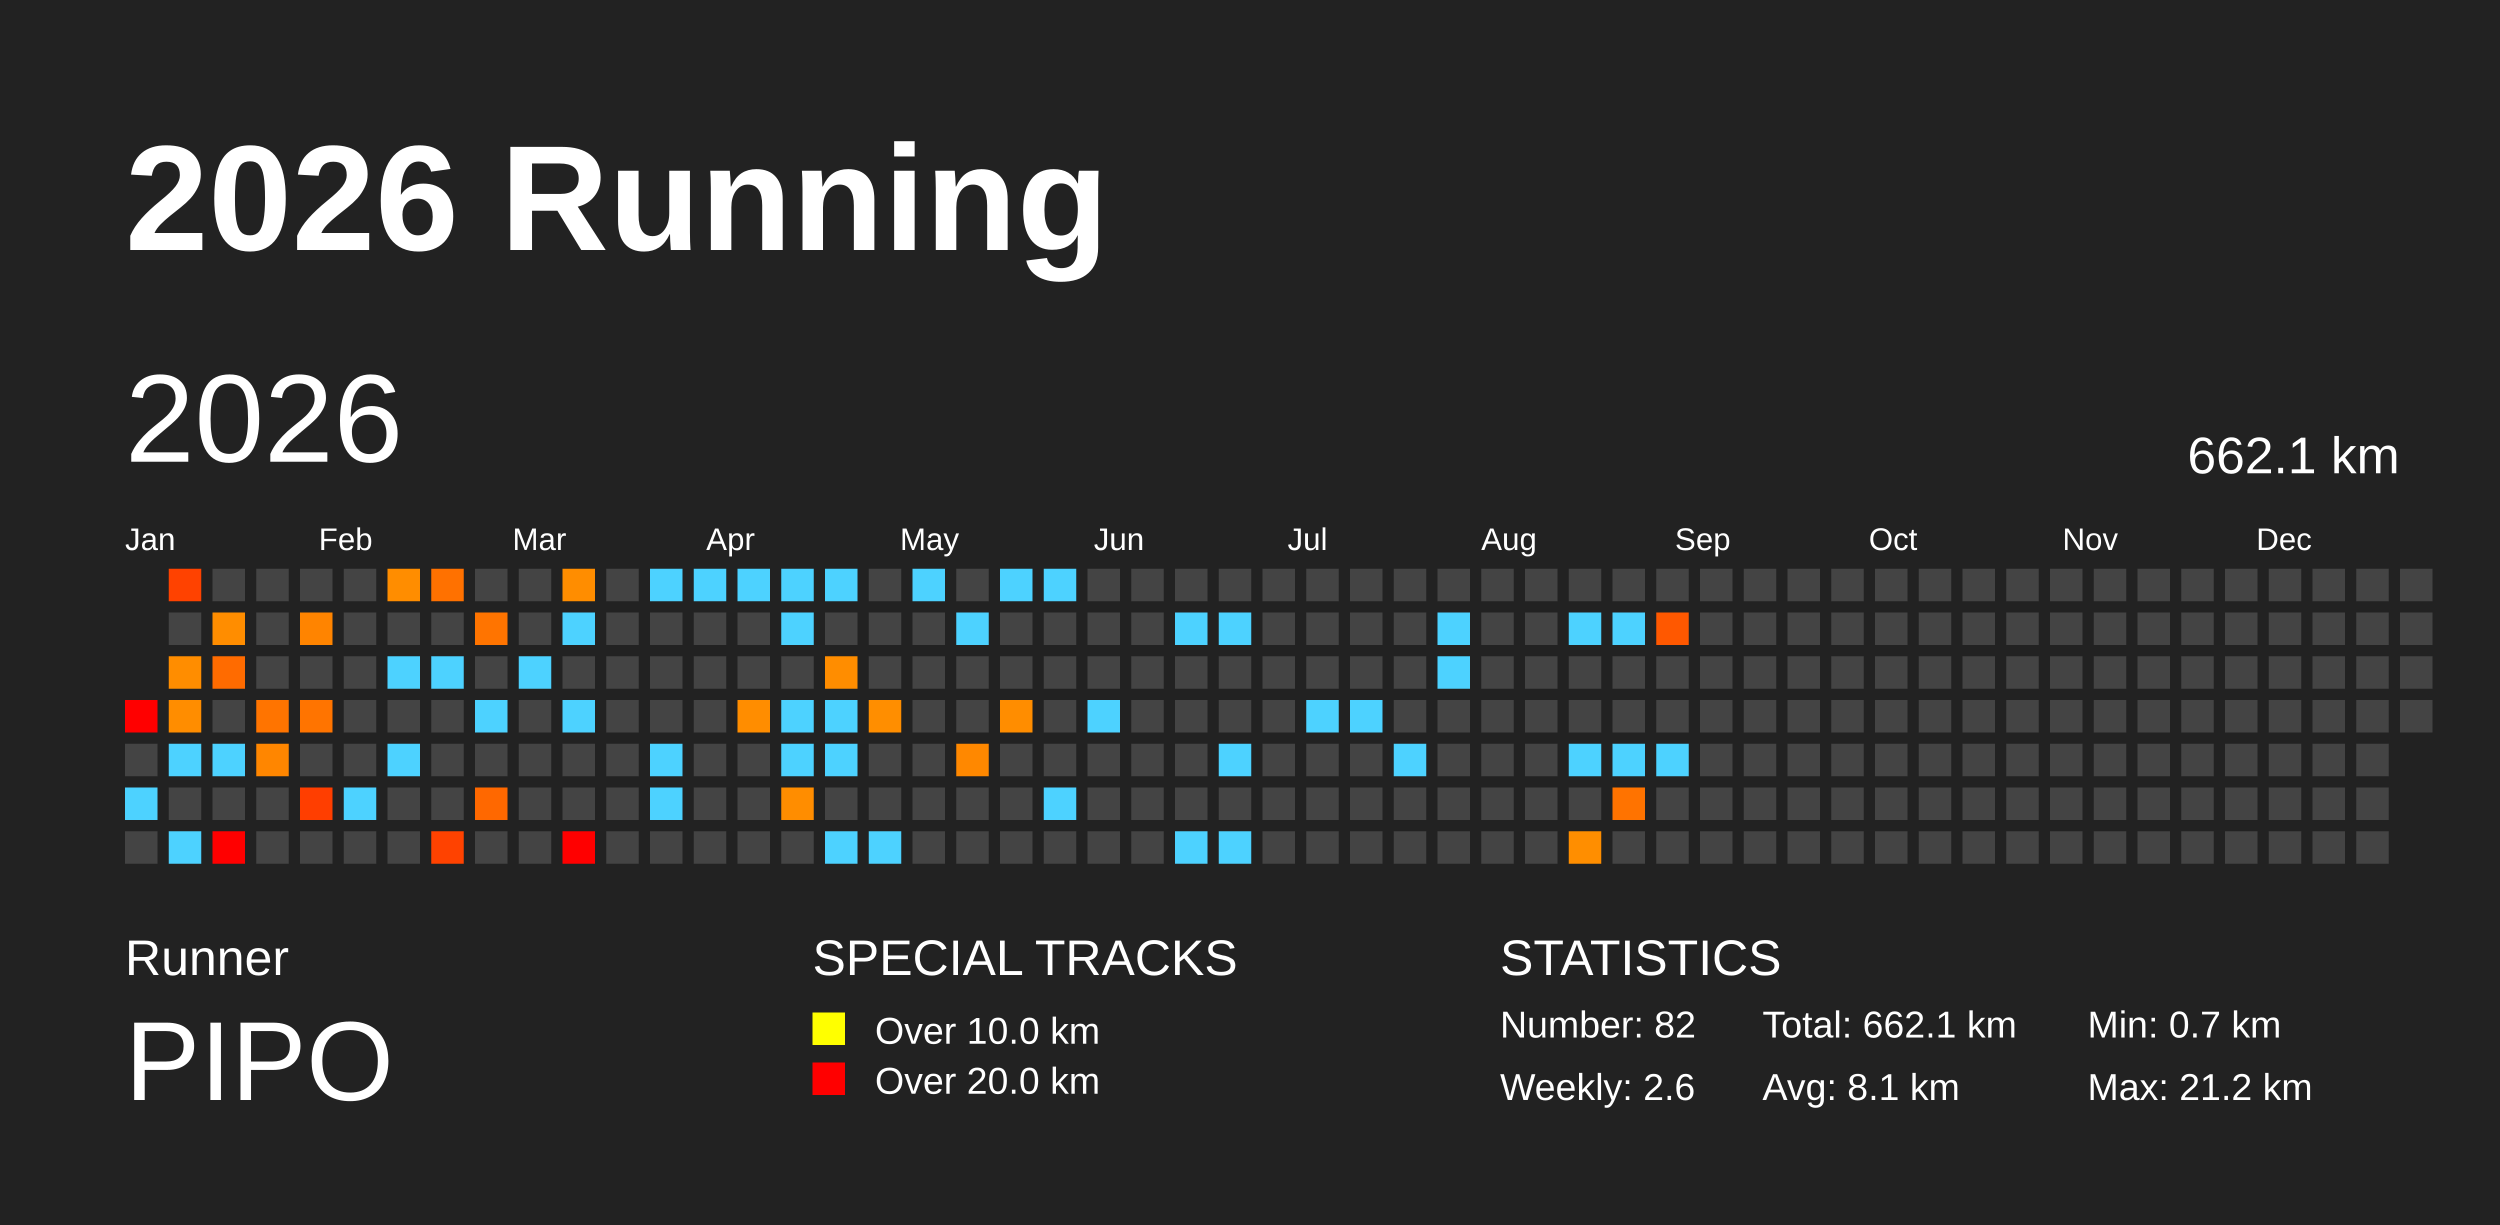
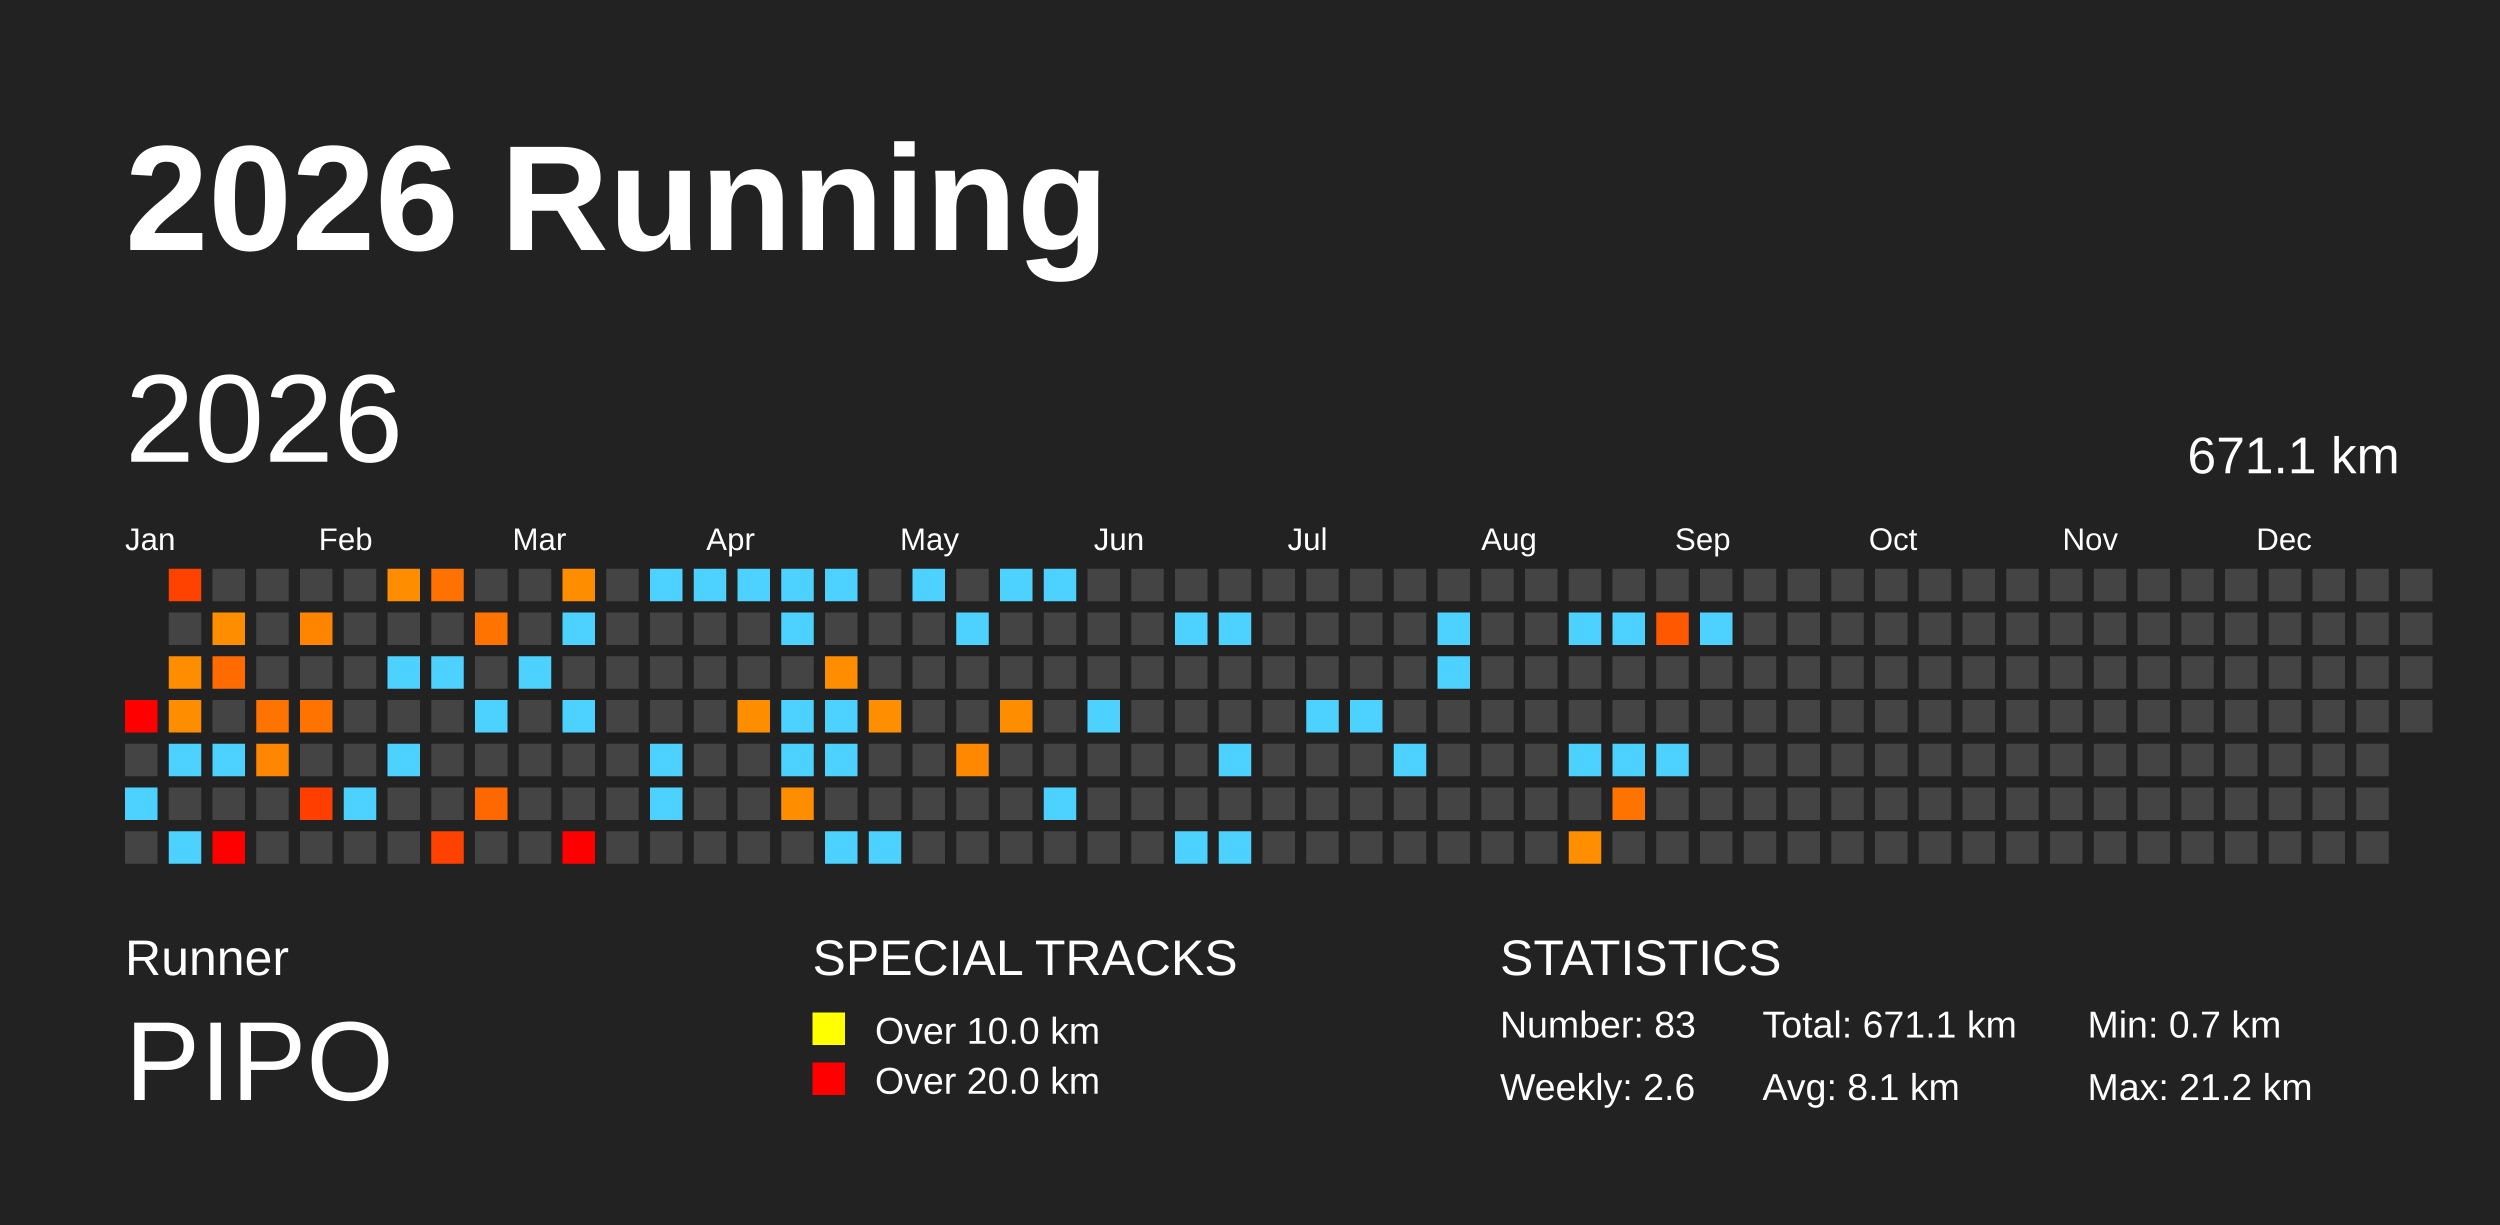
<svg xmlns="http://www.w3.org/2000/svg" baseProfile="full" height="98mm" version="1.1" viewBox="0,0,200,98" width="200mm">
  <defs />
  <rect fill="#222222" height="98" width="200" x="0" y="0" />
  <text fill="#FFFFFF" style="font-size:12px; font-family:Arial; font-weight:bold;" x="10" y="20">2026 Running</text>
  <text fill="#FFFFFF" style="font-size:4px; font-family:Arial" x="10" y="78">Runner</text>
  <text fill="#FFFFFF" style="font-size:9px; font-family:Arial" x="10" y="88">PIPO</text>
  <text fill="#FFFFFF" style="font-size:4px; font-family:Arial" x="65" y="78">SPECIAL TRACKS</text>
  <rect fill="yellow" height="2.6" width="2.6" x="65" y="81" />
  <text fill="#FFFFFF" style="font-size:3px; font-family:Arial" x="70" y="83.5">Over 10.0 km</text>
  <rect fill="red" height="2.6" width="2.6" x="65" y="85" />
  <text fill="#FFFFFF" style="font-size:3px; font-family:Arial" x="70" y="87.5">Over 20.0 km</text>
  <text fill="#FFFFFF" style="font-size:4px; font-family:Arial" x="120" y="78">STATISTICS</text>
-   <text fill="#FFFFFF" style="font-size:3px; font-family:Arial" x="120" y="83">Number: 82</text>
+   <text fill="#FFFFFF" style="font-size:3px; font-family:Arial" x="120" y="83">Number: 83</text>
  <text fill="#FFFFFF" style="font-size:3px; font-family:Arial" x="120" y="88">Weekly: 2.6</text>
-   <text fill="#FFFFFF" style="font-size:3px; font-family:Arial" x="141" y="83">Total: 662.1 km</text>
+   <text fill="#FFFFFF" style="font-size:3px; font-family:Arial" x="141" y="83">Total: 671.1 km</text>
  <text fill="#FFFFFF" style="font-size:3px; font-family:Arial" x="141" y="88">Avg: 8.1 km</text>
  <text fill="#FFFFFF" style="font-size:3px; font-family:Arial" x="167" y="83">Min: 0.7 km</text>
  <text fill="#FFFFFF" style="font-size:3px; font-family:Arial" x="167" y="88">Max: 21.2 km</text>
  <text dominant-baseline="hanging" fill="#FFFFFF" style="font-size:10.0px; font-family:Arial;" x="10" y="30">2026</text>
-   <text dominant-baseline="hanging" fill="#FFFFFF" style="font-size:4.125px; font-family:Arial;" x="175" y="35">662.1 km</text>
+   <text dominant-baseline="hanging" fill="#FFFFFF" style="font-size:4.125px; font-family:Arial;" x="175" y="35">671.1 km</text>
  <text fill="#FFFFFF" style="font-size:2.5px; font-family:Arial" x="10.0" y="44">Jan</text>
  <text fill="#FFFFFF" style="font-size:2.5px; font-family:Arial" x="25.5" y="44">Feb</text>
  <text fill="#FFFFFF" style="font-size:2.5px; font-family:Arial" x="41.0" y="44">Mar</text>
  <text fill="#FFFFFF" style="font-size:2.5px; font-family:Arial" x="56.5" y="44">Apr</text>
  <text fill="#FFFFFF" style="font-size:2.5px; font-family:Arial" x="72.0" y="44">May</text>
  <text fill="#FFFFFF" style="font-size:2.5px; font-family:Arial" x="87.5" y="44">Jun</text>
  <text fill="#FFFFFF" style="font-size:2.5px; font-family:Arial" x="103.0" y="44">Jul</text>
  <text fill="#FFFFFF" style="font-size:2.5px; font-family:Arial" x="118.5" y="44">Aug</text>
  <text fill="#FFFFFF" style="font-size:2.5px; font-family:Arial" x="134.0" y="44">Sep</text>
  <text fill="#FFFFFF" style="font-size:2.5px; font-family:Arial" x="149.5" y="44">Oct</text>
  <text fill="#FFFFFF" style="font-size:2.5px; font-family:Arial" x="165.0" y="44">Nov</text>
  <text fill="#FFFFFF" style="font-size:2.5px; font-family:Arial" x="180.5" y="44">Dec</text>
  <rect fill="red" height="2.6" width="2.6" x="10.0" y="56.0" />
  <rect fill="#444444" height="2.6" width="2.6" x="10.0" y="59.5" />
  <rect fill="#4dd2ff" height="2.6" width="2.6" x="10.0" y="63.0" />
  <rect fill="#444444" height="2.6" width="2.6" x="10.0" y="66.5" />
  <rect fill="#ff4200" height="2.6" width="2.6" x="13.5" y="45.5" />
  <rect fill="#444444" height="2.6" width="2.6" x="13.5" y="49.0" />
  <rect fill="#ff8d00" height="2.6" width="2.6" x="13.5" y="52.5" />
  <rect fill="#ff8d00" height="2.6" width="2.6" x="13.5" y="56.0" />
  <rect fill="#4dd2ff" height="2.6" width="2.6" x="13.5" y="59.5" />
  <rect fill="#444444" height="2.6" width="2.6" x="13.5" y="63.0" />
  <rect fill="#4dd2ff" height="2.6" width="2.6" x="13.5" y="66.5" />
  <rect fill="#444444" height="2.6" width="2.6" x="17.0" y="45.5" />
  <rect fill="#ff8d00" height="2.6" width="2.6" x="17.0" y="49.0" />
  <rect fill="#ff6b00" height="2.6" width="2.6" x="17.0" y="52.5" />
  <rect fill="#444444" height="2.6" width="2.6" x="17.0" y="56.0" />
  <rect fill="#4dd2ff" height="2.6" width="2.6" x="17.0" y="59.5" />
  <rect fill="#444444" height="2.6" width="2.6" x="17.0" y="63.0" />
  <rect fill="red" height="2.6" width="2.6" x="17.0" y="66.5" />
  <rect fill="#444444" height="2.6" width="2.6" x="20.5" y="45.5" />
  <rect fill="#444444" height="2.6" width="2.6" x="20.5" y="49.0" />
  <rect fill="#444444" height="2.6" width="2.6" x="20.5" y="52.5" />
  <rect fill="#ff7400" height="2.6" width="2.6" x="20.5" y="56.0" />
  <rect fill="#ff8600" height="2.6" width="2.6" x="20.5" y="59.5" />
  <rect fill="#444444" height="2.6" width="2.6" x="20.5" y="63.0" />
  <rect fill="#444444" height="2.6" width="2.6" x="20.5" y="66.5" />
  <rect fill="#444444" height="2.6" width="2.6" x="24.0" y="45.5" />
  <rect fill="#ff8400" height="2.6" width="2.6" x="24.0" y="49.0" />
  <rect fill="#444444" height="2.6" width="2.6" x="24.0" y="52.5" />
  <rect fill="#ff7400" height="2.6" width="2.6" x="24.0" y="56.0" />
  <rect fill="#444444" height="2.6" width="2.6" x="24.0" y="59.5" />
  <rect fill="#ff3e00" height="2.6" width="2.6" x="24.0" y="63.0" />
  <rect fill="#444444" height="2.6" width="2.6" x="24.0" y="66.5" />
  <rect fill="#444444" height="2.6" width="2.6" x="27.5" y="45.5" />
  <rect fill="#444444" height="2.6" width="2.6" x="27.5" y="49.0" />
  <rect fill="#444444" height="2.6" width="2.6" x="27.5" y="52.5" />
  <rect fill="#444444" height="2.6" width="2.6" x="27.5" y="56.0" />
  <rect fill="#444444" height="2.6" width="2.6" x="27.5" y="59.5" />
  <rect fill="#4dd2ff" height="2.6" width="2.6" x="27.5" y="63.0" />
  <rect fill="#444444" height="2.6" width="2.6" x="27.5" y="66.5" />
  <rect fill="#ff8d00" height="2.6" width="2.6" x="31.0" y="45.5" />
  <rect fill="#444444" height="2.6" width="2.6" x="31.0" y="49.0" />
  <rect fill="#4dd2ff" height="2.6" width="2.6" x="31.0" y="52.5" />
  <rect fill="#444444" height="2.6" width="2.6" x="31.0" y="56.0" />
  <rect fill="#4dd2ff" height="2.6" width="2.6" x="31.0" y="59.5" />
  <rect fill="#444444" height="2.6" width="2.6" x="31.0" y="63.0" />
  <rect fill="#444444" height="2.6" width="2.6" x="31.0" y="66.5" />
  <rect fill="#ff7100" height="2.6" width="2.6" x="34.5" y="45.5" />
  <rect fill="#444444" height="2.6" width="2.6" x="34.5" y="49.0" />
  <rect fill="#4dd2ff" height="2.6" width="2.6" x="34.5" y="52.5" />
  <rect fill="#444444" height="2.6" width="2.6" x="34.5" y="56.0" />
  <rect fill="#444444" height="2.6" width="2.6" x="34.5" y="59.5" />
  <rect fill="#444444" height="2.6" width="2.6" x="34.5" y="63.0" />
  <rect fill="#ff4200" height="2.6" width="2.6" x="34.5" y="66.5" />
  <rect fill="#444444" height="2.6" width="2.6" x="38.0" y="45.5" />
  <rect fill="#ff7400" height="2.6" width="2.6" x="38.0" y="49.0" />
  <rect fill="#444444" height="2.6" width="2.6" x="38.0" y="52.5" />
  <rect fill="#4dd2ff" height="2.6" width="2.6" x="38.0" y="56.0" />
  <rect fill="#444444" height="2.6" width="2.6" x="38.0" y="59.5" />
  <rect fill="#ff6800" height="2.6" width="2.6" x="38.0" y="63.0" />
  <rect fill="#444444" height="2.6" width="2.6" x="38.0" y="66.5" />
  <rect fill="#444444" height="2.6" width="2.6" x="41.5" y="45.5" />
  <rect fill="#444444" height="2.6" width="2.6" x="41.5" y="49.0" />
  <rect fill="#4dd2ff" height="2.6" width="2.6" x="41.5" y="52.5" />
  <rect fill="#444444" height="2.6" width="2.6" x="41.5" y="56.0" />
  <rect fill="#444444" height="2.6" width="2.6" x="41.5" y="59.5" />
  <rect fill="#444444" height="2.6" width="2.6" x="41.5" y="63.0" />
  <rect fill="#444444" height="2.6" width="2.6" x="41.5" y="66.5" />
  <rect fill="#ff8d00" height="2.6" width="2.6" x="45.0" y="45.5" />
  <rect fill="#4dd2ff" height="2.6" width="2.6" x="45.0" y="49.0" />
  <rect fill="#444444" height="2.6" width="2.6" x="45.0" y="52.5" />
  <rect fill="#4dd2ff" height="2.6" width="2.6" x="45.0" y="56.0" />
  <rect fill="#444444" height="2.6" width="2.6" x="45.0" y="59.5" />
  <rect fill="#444444" height="2.6" width="2.6" x="45.0" y="63.0" />
  <rect fill="red" height="2.6" width="2.6" x="45.0" y="66.5" />
  <rect fill="#444444" height="2.6" width="2.6" x="48.5" y="45.5" />
  <rect fill="#444444" height="2.6" width="2.6" x="48.5" y="49.0" />
  <rect fill="#444444" height="2.6" width="2.6" x="48.5" y="52.5" />
  <rect fill="#444444" height="2.6" width="2.6" x="48.5" y="56.0" />
  <rect fill="#444444" height="2.6" width="2.6" x="48.5" y="59.5" />
  <rect fill="#444444" height="2.6" width="2.6" x="48.5" y="63.0" />
  <rect fill="#444444" height="2.6" width="2.6" x="48.5" y="66.5" />
  <rect fill="#4dd2ff" height="2.6" width="2.6" x="52.0" y="45.5" />
  <rect fill="#444444" height="2.6" width="2.6" x="52.0" y="49.0" />
  <rect fill="#444444" height="2.6" width="2.6" x="52.0" y="52.5" />
  <rect fill="#444444" height="2.6" width="2.6" x="52.0" y="56.0" />
  <rect fill="#4dd2ff" height="2.6" width="2.6" x="52.0" y="59.5" />
  <rect fill="#4dd2ff" height="2.6" width="2.6" x="52.0" y="63.0" />
  <rect fill="#444444" height="2.6" width="2.6" x="52.0" y="66.5" />
  <rect fill="#4dd2ff" height="2.6" width="2.6" x="55.5" y="45.5" />
  <rect fill="#444444" height="2.6" width="2.6" x="55.5" y="49.0" />
  <rect fill="#444444" height="2.6" width="2.6" x="55.5" y="52.5" />
  <rect fill="#444444" height="2.6" width="2.6" x="55.5" y="56.0" />
  <rect fill="#444444" height="2.6" width="2.6" x="55.5" y="59.5" />
  <rect fill="#444444" height="2.6" width="2.6" x="55.5" y="63.0" />
  <rect fill="#444444" height="2.6" width="2.6" x="55.5" y="66.5" />
  <rect fill="#4dd2ff" height="2.6" width="2.6" x="59.0" y="45.5" />
  <rect fill="#444444" height="2.6" width="2.6" x="59.0" y="49.0" />
  <rect fill="#444444" height="2.6" width="2.6" x="59.0" y="52.5" />
  <rect fill="#ff8d00" height="2.6" width="2.6" x="59.0" y="56.0" />
  <rect fill="#444444" height="2.6" width="2.6" x="59.0" y="59.5" />
  <rect fill="#444444" height="2.6" width="2.6" x="59.0" y="63.0" />
  <rect fill="#444444" height="2.6" width="2.6" x="59.0" y="66.5" />
  <rect fill="#4dd2ff" height="2.6" width="2.6" x="62.5" y="45.5" />
  <rect fill="#4dd2ff" height="2.6" width="2.6" x="62.5" y="49.0" />
  <rect fill="#444444" height="2.6" width="2.6" x="62.5" y="52.5" />
  <rect fill="#4dd2ff" height="2.6" width="2.6" x="62.5" y="56.0" />
  <rect fill="#4dd2ff" height="2.6" width="2.6" x="62.5" y="59.5" />
  <rect fill="#ff8d00" height="2.6" width="2.6" x="62.5" y="63.0" />
  <rect fill="#444444" height="2.6" width="2.6" x="62.5" y="66.5" />
  <rect fill="#4dd2ff" height="2.6" width="2.6" x="66.0" y="45.5" />
  <rect fill="#444444" height="2.6" width="2.6" x="66.0" y="49.0" />
  <rect fill="#ff8d00" height="2.6" width="2.6" x="66.0" y="52.5" />
  <rect fill="#4dd2ff" height="2.6" width="2.6" x="66.0" y="56.0" />
  <rect fill="#4dd2ff" height="2.6" width="2.6" x="66.0" y="59.5" />
  <rect fill="#444444" height="2.6" width="2.6" x="66.0" y="63.0" />
  <rect fill="#4dd2ff" height="2.6" width="2.6" x="66.0" y="66.5" />
  <rect fill="#444444" height="2.6" width="2.6" x="69.5" y="45.5" />
  <rect fill="#444444" height="2.6" width="2.6" x="69.5" y="49.0" />
  <rect fill="#444444" height="2.6" width="2.6" x="69.5" y="52.5" />
  <rect fill="#ff8e00" height="2.6" width="2.6" x="69.5" y="56.0" />
  <rect fill="#444444" height="2.6" width="2.6" x="69.5" y="59.5" />
  <rect fill="#444444" height="2.6" width="2.6" x="69.5" y="63.0" />
  <rect fill="#4dd2ff" height="2.6" width="2.6" x="69.5" y="66.5" />
  <rect fill="#4dd2ff" height="2.6" width="2.6" x="73.0" y="45.5" />
  <rect fill="#444444" height="2.6" width="2.6" x="73.0" y="49.0" />
  <rect fill="#444444" height="2.6" width="2.6" x="73.0" y="52.5" />
  <rect fill="#444444" height="2.6" width="2.6" x="73.0" y="56.0" />
  <rect fill="#444444" height="2.6" width="2.6" x="73.0" y="59.5" />
  <rect fill="#444444" height="2.6" width="2.6" x="73.0" y="63.0" />
  <rect fill="#444444" height="2.6" width="2.6" x="73.0" y="66.5" />
  <rect fill="#444444" height="2.6" width="2.6" x="76.5" y="45.5" />
  <rect fill="#4dd2ff" height="2.6" width="2.6" x="76.5" y="49.0" />
  <rect fill="#444444" height="2.6" width="2.6" x="76.5" y="52.5" />
  <rect fill="#444444" height="2.6" width="2.6" x="76.5" y="56.0" />
  <rect fill="#ff8800" height="2.6" width="2.6" x="76.5" y="59.5" />
  <rect fill="#444444" height="2.6" width="2.6" x="76.5" y="63.0" />
  <rect fill="#444444" height="2.6" width="2.6" x="76.5" y="66.5" />
  <rect fill="#4dd2ff" height="2.6" width="2.6" x="80.0" y="45.5" />
  <rect fill="#444444" height="2.6" width="2.6" x="80.0" y="49.0" />
  <rect fill="#444444" height="2.6" width="2.6" x="80.0" y="52.5" />
  <rect fill="#ff8d00" height="2.6" width="2.6" x="80.0" y="56.0" />
  <rect fill="#444444" height="2.6" width="2.6" x="80.0" y="59.5" />
  <rect fill="#444444" height="2.6" width="2.6" x="80.0" y="63.0" />
  <rect fill="#444444" height="2.6" width="2.6" x="80.0" y="66.5" />
  <rect fill="#4dd2ff" height="2.6" width="2.6" x="83.5" y="45.5" />
  <rect fill="#444444" height="2.6" width="2.6" x="83.5" y="49.0" />
  <rect fill="#444444" height="2.6" width="2.6" x="83.5" y="52.5" />
  <rect fill="#444444" height="2.6" width="2.6" x="83.5" y="56.0" />
  <rect fill="#444444" height="2.6" width="2.6" x="83.5" y="59.5" />
  <rect fill="#4dd2ff" height="2.6" width="2.6" x="83.5" y="63.0" />
  <rect fill="#444444" height="2.6" width="2.6" x="83.5" y="66.5" />
  <rect fill="#444444" height="2.6" width="2.6" x="87.0" y="45.5" />
  <rect fill="#444444" height="2.6" width="2.6" x="87.0" y="49.0" />
  <rect fill="#444444" height="2.6" width="2.6" x="87.0" y="52.5" />
  <rect fill="#4dd2ff" height="2.6" width="2.6" x="87.0" y="56.0" />
  <rect fill="#444444" height="2.6" width="2.6" x="87.0" y="59.5" />
  <rect fill="#444444" height="2.6" width="2.6" x="87.0" y="63.0" />
  <rect fill="#444444" height="2.6" width="2.6" x="87.0" y="66.5" />
  <rect fill="#444444" height="2.6" width="2.6" x="90.5" y="45.5" />
  <rect fill="#444444" height="2.6" width="2.6" x="90.5" y="49.0" />
  <rect fill="#444444" height="2.6" width="2.6" x="90.5" y="52.5" />
  <rect fill="#444444" height="2.6" width="2.6" x="90.5" y="56.0" />
  <rect fill="#444444" height="2.6" width="2.6" x="90.5" y="59.5" />
  <rect fill="#444444" height="2.6" width="2.6" x="90.5" y="63.0" />
  <rect fill="#444444" height="2.6" width="2.6" x="90.5" y="66.5" />
  <rect fill="#444444" height="2.6" width="2.6" x="94.0" y="45.5" />
  <rect fill="#4dd2ff" height="2.6" width="2.6" x="94.0" y="49.0" />
  <rect fill="#444444" height="2.6" width="2.6" x="94.0" y="52.5" />
  <rect fill="#444444" height="2.6" width="2.6" x="94.0" y="56.0" />
  <rect fill="#444444" height="2.6" width="2.6" x="94.0" y="59.5" />
  <rect fill="#444444" height="2.6" width="2.6" x="94.0" y="63.0" />
  <rect fill="#4dd2ff" height="2.6" width="2.6" x="94.0" y="66.5" />
  <rect fill="#444444" height="2.6" width="2.6" x="97.5" y="45.5" />
  <rect fill="#4dd2ff" height="2.6" width="2.6" x="97.5" y="49.0" />
  <rect fill="#444444" height="2.6" width="2.6" x="97.5" y="52.5" />
  <rect fill="#444444" height="2.6" width="2.6" x="97.5" y="56.0" />
  <rect fill="#4dd2ff" height="2.6" width="2.6" x="97.5" y="59.5" />
  <rect fill="#444444" height="2.6" width="2.6" x="97.5" y="63.0" />
  <rect fill="#4dd2ff" height="2.6" width="2.6" x="97.5" y="66.5" />
  <rect fill="#444444" height="2.6" width="2.6" x="101.0" y="45.5" />
  <rect fill="#444444" height="2.6" width="2.6" x="101.0" y="49.0" />
  <rect fill="#444444" height="2.6" width="2.6" x="101.0" y="52.5" />
  <rect fill="#444444" height="2.6" width="2.6" x="101.0" y="56.0" />
  <rect fill="#444444" height="2.6" width="2.6" x="101.0" y="59.5" />
  <rect fill="#444444" height="2.6" width="2.6" x="101.0" y="63.0" />
  <rect fill="#444444" height="2.6" width="2.6" x="101.0" y="66.5" />
  <rect fill="#444444" height="2.6" width="2.6" x="104.5" y="45.5" />
  <rect fill="#444444" height="2.6" width="2.6" x="104.5" y="49.0" />
  <rect fill="#444444" height="2.6" width="2.6" x="104.5" y="52.5" />
  <rect fill="#4dd2ff" height="2.6" width="2.6" x="104.5" y="56.0" />
  <rect fill="#444444" height="2.6" width="2.6" x="104.5" y="59.5" />
  <rect fill="#444444" height="2.6" width="2.6" x="104.5" y="63.0" />
  <rect fill="#444444" height="2.6" width="2.6" x="104.5" y="66.5" />
  <rect fill="#444444" height="2.6" width="2.6" x="108.0" y="45.5" />
  <rect fill="#444444" height="2.6" width="2.6" x="108.0" y="49.0" />
  <rect fill="#444444" height="2.6" width="2.6" x="108.0" y="52.5" />
  <rect fill="#4dd2ff" height="2.6" width="2.6" x="108.0" y="56.0" />
  <rect fill="#444444" height="2.6" width="2.6" x="108.0" y="59.5" />
  <rect fill="#444444" height="2.6" width="2.6" x="108.0" y="63.0" />
  <rect fill="#444444" height="2.6" width="2.6" x="108.0" y="66.5" />
  <rect fill="#444444" height="2.6" width="2.6" x="111.5" y="45.5" />
  <rect fill="#444444" height="2.6" width="2.6" x="111.5" y="49.0" />
  <rect fill="#444444" height="2.6" width="2.6" x="111.5" y="52.5" />
  <rect fill="#444444" height="2.6" width="2.6" x="111.5" y="56.0" />
  <rect fill="#4dd2ff" height="2.6" width="2.6" x="111.5" y="59.5" />
  <rect fill="#444444" height="2.6" width="2.6" x="111.5" y="63.0" />
  <rect fill="#444444" height="2.6" width="2.6" x="111.5" y="66.5" />
  <rect fill="#444444" height="2.6" width="2.6" x="115.0" y="45.5" />
  <rect fill="#4dd2ff" height="2.6" width="2.6" x="115.0" y="49.0" />
  <rect fill="#4dd2ff" height="2.6" width="2.6" x="115.0" y="52.5" />
  <rect fill="#444444" height="2.6" width="2.6" x="115.0" y="56.0" />
  <rect fill="#444444" height="2.6" width="2.6" x="115.0" y="59.5" />
  <rect fill="#444444" height="2.6" width="2.6" x="115.0" y="63.0" />
  <rect fill="#444444" height="2.6" width="2.6" x="115.0" y="66.5" />
  <rect fill="#444444" height="2.6" width="2.6" x="118.5" y="45.5" />
  <rect fill="#444444" height="2.6" width="2.6" x="118.5" y="49.0" />
  <rect fill="#444444" height="2.6" width="2.6" x="118.5" y="52.5" />
  <rect fill="#444444" height="2.6" width="2.6" x="118.5" y="56.0" />
  <rect fill="#444444" height="2.6" width="2.6" x="118.5" y="59.5" />
  <rect fill="#444444" height="2.6" width="2.6" x="118.5" y="63.0" />
  <rect fill="#444444" height="2.6" width="2.6" x="118.5" y="66.5" />
  <rect fill="#444444" height="2.6" width="2.6" x="122.0" y="45.5" />
  <rect fill="#444444" height="2.6" width="2.6" x="122.0" y="49.0" />
  <rect fill="#444444" height="2.6" width="2.6" x="122.0" y="52.5" />
  <rect fill="#444444" height="2.6" width="2.6" x="122.0" y="56.0" />
  <rect fill="#444444" height="2.6" width="2.6" x="122.0" y="59.5" />
  <rect fill="#444444" height="2.6" width="2.6" x="122.0" y="63.0" />
  <rect fill="#444444" height="2.6" width="2.6" x="122.0" y="66.5" />
  <rect fill="#444444" height="2.6" width="2.6" x="125.5" y="45.5" />
  <rect fill="#4dd2ff" height="2.6" width="2.6" x="125.5" y="49.0" />
  <rect fill="#444444" height="2.6" width="2.6" x="125.5" y="52.5" />
  <rect fill="#444444" height="2.6" width="2.6" x="125.5" y="56.0" />
  <rect fill="#4dd2ff" height="2.6" width="2.6" x="125.5" y="59.5" />
  <rect fill="#444444" height="2.6" width="2.6" x="125.5" y="63.0" />
  <rect fill="#ff8e00" height="2.6" width="2.6" x="125.5" y="66.5" />
  <rect fill="#444444" height="2.6" width="2.6" x="129.0" y="45.5" />
  <rect fill="#4dd2ff" height="2.6" width="2.6" x="129.0" y="49.0" />
  <rect fill="#444444" height="2.6" width="2.6" x="129.0" y="52.5" />
  <rect fill="#444444" height="2.6" width="2.6" x="129.0" y="56.0" />
  <rect fill="#4dd2ff" height="2.6" width="2.6" x="129.0" y="59.5" />
  <rect fill="#ff7300" height="2.6" width="2.6" x="129.0" y="63.0" />
  <rect fill="#444444" height="2.6" width="2.6" x="129.0" y="66.5" />
  <rect fill="#444444" height="2.6" width="2.6" x="132.5" y="45.5" />
  <rect fill="#ff5800" height="2.6" width="2.6" x="132.5" y="49.0" />
  <rect fill="#444444" height="2.6" width="2.6" x="132.5" y="52.5" />
  <rect fill="#444444" height="2.6" width="2.6" x="132.5" y="56.0" />
  <rect fill="#4dd2ff" height="2.6" width="2.6" x="132.5" y="59.5" />
  <rect fill="#444444" height="2.6" width="2.6" x="132.5" y="63.0" />
  <rect fill="#444444" height="2.6" width="2.6" x="132.5" y="66.5" />
  <rect fill="#444444" height="2.6" width="2.6" x="136.0" y="45.5" />
-   <rect fill="#444444" height="2.6" width="2.6" x="136.0" y="49.0" />
+   <rect fill="#4dd2ff" height="2.6" width="2.6" x="136.0" y="49.0" />
  <rect fill="#444444" height="2.6" width="2.6" x="136.0" y="52.5" />
  <rect fill="#444444" height="2.6" width="2.6" x="136.0" y="56.0" />
  <rect fill="#444444" height="2.6" width="2.6" x="136.0" y="59.5" />
  <rect fill="#444444" height="2.6" width="2.6" x="136.0" y="63.0" />
  <rect fill="#444444" height="2.6" width="2.6" x="136.0" y="66.5" />
  <rect fill="#444444" height="2.6" width="2.6" x="139.5" y="45.5" />
  <rect fill="#444444" height="2.6" width="2.6" x="139.5" y="49.0" />
  <rect fill="#444444" height="2.6" width="2.6" x="139.5" y="52.5" />
  <rect fill="#444444" height="2.6" width="2.6" x="139.5" y="56.0" />
  <rect fill="#444444" height="2.6" width="2.6" x="139.5" y="59.5" />
  <rect fill="#444444" height="2.6" width="2.6" x="139.5" y="63.0" />
  <rect fill="#444444" height="2.6" width="2.6" x="139.5" y="66.5" />
  <rect fill="#444444" height="2.6" width="2.6" x="143.0" y="45.5" />
  <rect fill="#444444" height="2.6" width="2.6" x="143.0" y="49.0" />
  <rect fill="#444444" height="2.6" width="2.6" x="143.0" y="52.5" />
  <rect fill="#444444" height="2.6" width="2.6" x="143.0" y="56.0" />
  <rect fill="#444444" height="2.6" width="2.6" x="143.0" y="59.5" />
  <rect fill="#444444" height="2.6" width="2.6" x="143.0" y="63.0" />
  <rect fill="#444444" height="2.6" width="2.6" x="143.0" y="66.5" />
  <rect fill="#444444" height="2.6" width="2.6" x="146.5" y="45.5" />
  <rect fill="#444444" height="2.6" width="2.6" x="146.5" y="49.0" />
  <rect fill="#444444" height="2.6" width="2.6" x="146.5" y="52.5" />
  <rect fill="#444444" height="2.6" width="2.6" x="146.5" y="56.0" />
  <rect fill="#444444" height="2.6" width="2.6" x="146.5" y="59.5" />
  <rect fill="#444444" height="2.6" width="2.6" x="146.5" y="63.0" />
  <rect fill="#444444" height="2.6" width="2.6" x="146.5" y="66.5" />
  <rect fill="#444444" height="2.6" width="2.6" x="150.0" y="45.5" />
  <rect fill="#444444" height="2.6" width="2.6" x="150.0" y="49.0" />
  <rect fill="#444444" height="2.6" width="2.6" x="150.0" y="52.5" />
  <rect fill="#444444" height="2.6" width="2.6" x="150.0" y="56.0" />
  <rect fill="#444444" height="2.6" width="2.6" x="150.0" y="59.5" />
  <rect fill="#444444" height="2.6" width="2.6" x="150.0" y="63.0" />
  <rect fill="#444444" height="2.6" width="2.6" x="150.0" y="66.5" />
  <rect fill="#444444" height="2.6" width="2.6" x="153.5" y="45.5" />
  <rect fill="#444444" height="2.6" width="2.6" x="153.5" y="49.0" />
  <rect fill="#444444" height="2.6" width="2.6" x="153.5" y="52.5" />
  <rect fill="#444444" height="2.6" width="2.6" x="153.5" y="56.0" />
  <rect fill="#444444" height="2.6" width="2.6" x="153.5" y="59.5" />
  <rect fill="#444444" height="2.6" width="2.6" x="153.5" y="63.0" />
  <rect fill="#444444" height="2.6" width="2.6" x="153.5" y="66.5" />
  <rect fill="#444444" height="2.6" width="2.6" x="157.0" y="45.5" />
  <rect fill="#444444" height="2.6" width="2.6" x="157.0" y="49.0" />
  <rect fill="#444444" height="2.6" width="2.6" x="157.0" y="52.5" />
  <rect fill="#444444" height="2.6" width="2.6" x="157.0" y="56.0" />
  <rect fill="#444444" height="2.6" width="2.6" x="157.0" y="59.5" />
  <rect fill="#444444" height="2.6" width="2.6" x="157.0" y="63.0" />
  <rect fill="#444444" height="2.6" width="2.6" x="157.0" y="66.5" />
  <rect fill="#444444" height="2.6" width="2.6" x="160.5" y="45.5" />
  <rect fill="#444444" height="2.6" width="2.6" x="160.5" y="49.0" />
  <rect fill="#444444" height="2.6" width="2.6" x="160.5" y="52.5" />
  <rect fill="#444444" height="2.6" width="2.6" x="160.5" y="56.0" />
  <rect fill="#444444" height="2.6" width="2.6" x="160.5" y="59.5" />
  <rect fill="#444444" height="2.6" width="2.6" x="160.5" y="63.0" />
  <rect fill="#444444" height="2.6" width="2.6" x="160.5" y="66.5" />
  <rect fill="#444444" height="2.6" width="2.6" x="164.0" y="45.5" />
  <rect fill="#444444" height="2.6" width="2.6" x="164.0" y="49.0" />
  <rect fill="#444444" height="2.6" width="2.6" x="164.0" y="52.5" />
  <rect fill="#444444" height="2.6" width="2.6" x="164.0" y="56.0" />
  <rect fill="#444444" height="2.6" width="2.6" x="164.0" y="59.5" />
  <rect fill="#444444" height="2.6" width="2.6" x="164.0" y="63.0" />
  <rect fill="#444444" height="2.6" width="2.6" x="164.0" y="66.5" />
  <rect fill="#444444" height="2.6" width="2.6" x="167.5" y="45.5" />
  <rect fill="#444444" height="2.6" width="2.6" x="167.5" y="49.0" />
  <rect fill="#444444" height="2.6" width="2.6" x="167.5" y="52.5" />
  <rect fill="#444444" height="2.6" width="2.6" x="167.5" y="56.0" />
  <rect fill="#444444" height="2.6" width="2.6" x="167.5" y="59.5" />
  <rect fill="#444444" height="2.6" width="2.6" x="167.5" y="63.0" />
  <rect fill="#444444" height="2.6" width="2.6" x="167.5" y="66.5" />
  <rect fill="#444444" height="2.6" width="2.6" x="171.0" y="45.5" />
  <rect fill="#444444" height="2.6" width="2.6" x="171.0" y="49.0" />
  <rect fill="#444444" height="2.6" width="2.6" x="171.0" y="52.5" />
  <rect fill="#444444" height="2.6" width="2.6" x="171.0" y="56.0" />
  <rect fill="#444444" height="2.6" width="2.6" x="171.0" y="59.5" />
  <rect fill="#444444" height="2.6" width="2.6" x="171.0" y="63.0" />
  <rect fill="#444444" height="2.6" width="2.6" x="171.0" y="66.5" />
  <rect fill="#444444" height="2.6" width="2.6" x="174.5" y="45.5" />
  <rect fill="#444444" height="2.6" width="2.6" x="174.5" y="49.0" />
  <rect fill="#444444" height="2.6" width="2.6" x="174.5" y="52.5" />
  <rect fill="#444444" height="2.6" width="2.6" x="174.5" y="56.0" />
  <rect fill="#444444" height="2.6" width="2.6" x="174.5" y="59.5" />
  <rect fill="#444444" height="2.6" width="2.6" x="174.5" y="63.0" />
  <rect fill="#444444" height="2.6" width="2.6" x="174.5" y="66.5" />
  <rect fill="#444444" height="2.6" width="2.6" x="178.0" y="45.5" />
  <rect fill="#444444" height="2.6" width="2.6" x="178.0" y="49.0" />
  <rect fill="#444444" height="2.6" width="2.6" x="178.0" y="52.5" />
  <rect fill="#444444" height="2.6" width="2.6" x="178.0" y="56.0" />
  <rect fill="#444444" height="2.6" width="2.6" x="178.0" y="59.5" />
  <rect fill="#444444" height="2.6" width="2.6" x="178.0" y="63.0" />
  <rect fill="#444444" height="2.6" width="2.6" x="178.0" y="66.5" />
  <rect fill="#444444" height="2.6" width="2.6" x="181.5" y="45.5" />
  <rect fill="#444444" height="2.6" width="2.6" x="181.5" y="49.0" />
  <rect fill="#444444" height="2.6" width="2.6" x="181.5" y="52.5" />
  <rect fill="#444444" height="2.6" width="2.6" x="181.5" y="56.0" />
  <rect fill="#444444" height="2.6" width="2.6" x="181.5" y="59.5" />
  <rect fill="#444444" height="2.6" width="2.6" x="181.5" y="63.0" />
  <rect fill="#444444" height="2.6" width="2.6" x="181.5" y="66.5" />
  <rect fill="#444444" height="2.6" width="2.6" x="185.0" y="45.5" />
  <rect fill="#444444" height="2.6" width="2.6" x="185.0" y="49.0" />
  <rect fill="#444444" height="2.6" width="2.6" x="185.0" y="52.5" />
  <rect fill="#444444" height="2.6" width="2.6" x="185.0" y="56.0" />
  <rect fill="#444444" height="2.6" width="2.6" x="185.0" y="59.5" />
  <rect fill="#444444" height="2.6" width="2.6" x="185.0" y="63.0" />
  <rect fill="#444444" height="2.6" width="2.6" x="185.0" y="66.5" />
  <rect fill="#444444" height="2.6" width="2.6" x="188.5" y="45.5" />
  <rect fill="#444444" height="2.6" width="2.6" x="188.5" y="49.0" />
  <rect fill="#444444" height="2.6" width="2.6" x="188.5" y="52.5" />
  <rect fill="#444444" height="2.6" width="2.6" x="188.5" y="56.0" />
  <rect fill="#444444" height="2.6" width="2.6" x="188.5" y="59.5" />
  <rect fill="#444444" height="2.6" width="2.6" x="188.5" y="63.0" />
  <rect fill="#444444" height="2.6" width="2.6" x="188.5" y="66.5" />
  <rect fill="#444444" height="2.6" width="2.6" x="192.0" y="45.5" />
  <rect fill="#444444" height="2.6" width="2.6" x="192.0" y="49.0" />
  <rect fill="#444444" height="2.6" width="2.6" x="192.0" y="52.5" />
  <rect fill="#444444" height="2.6" width="2.6" x="192.0" y="56.0" />
</svg>
